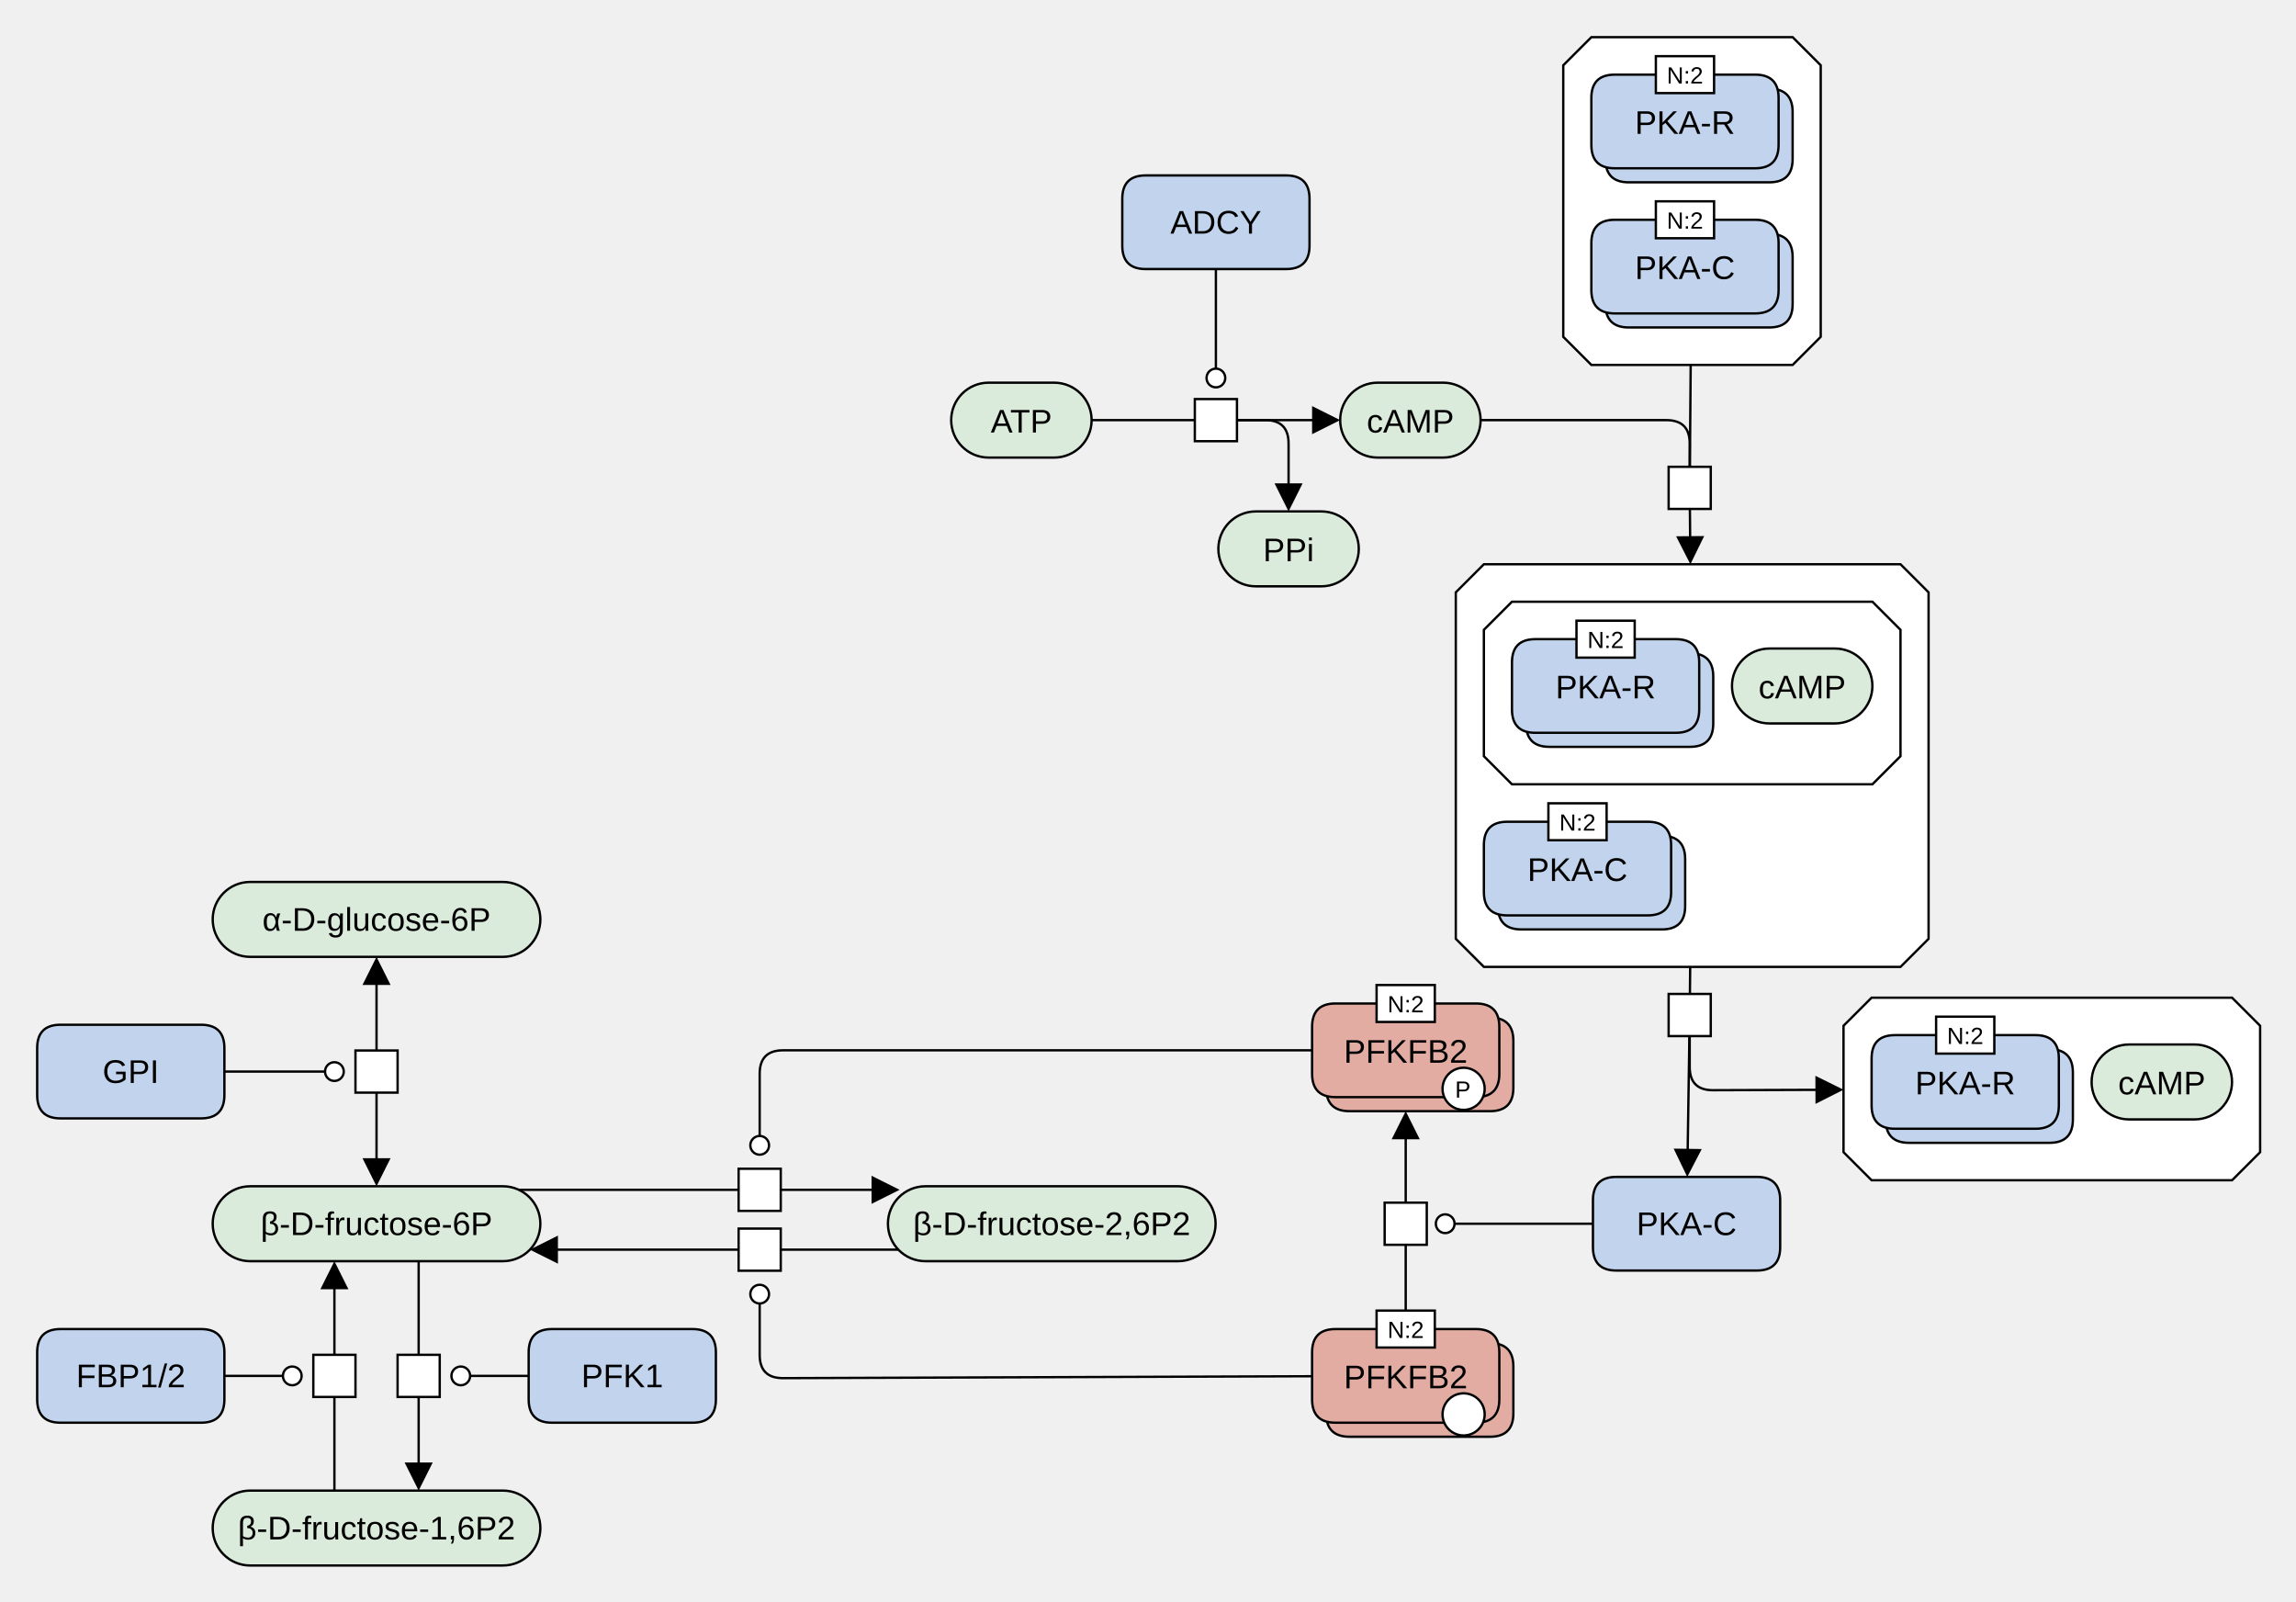
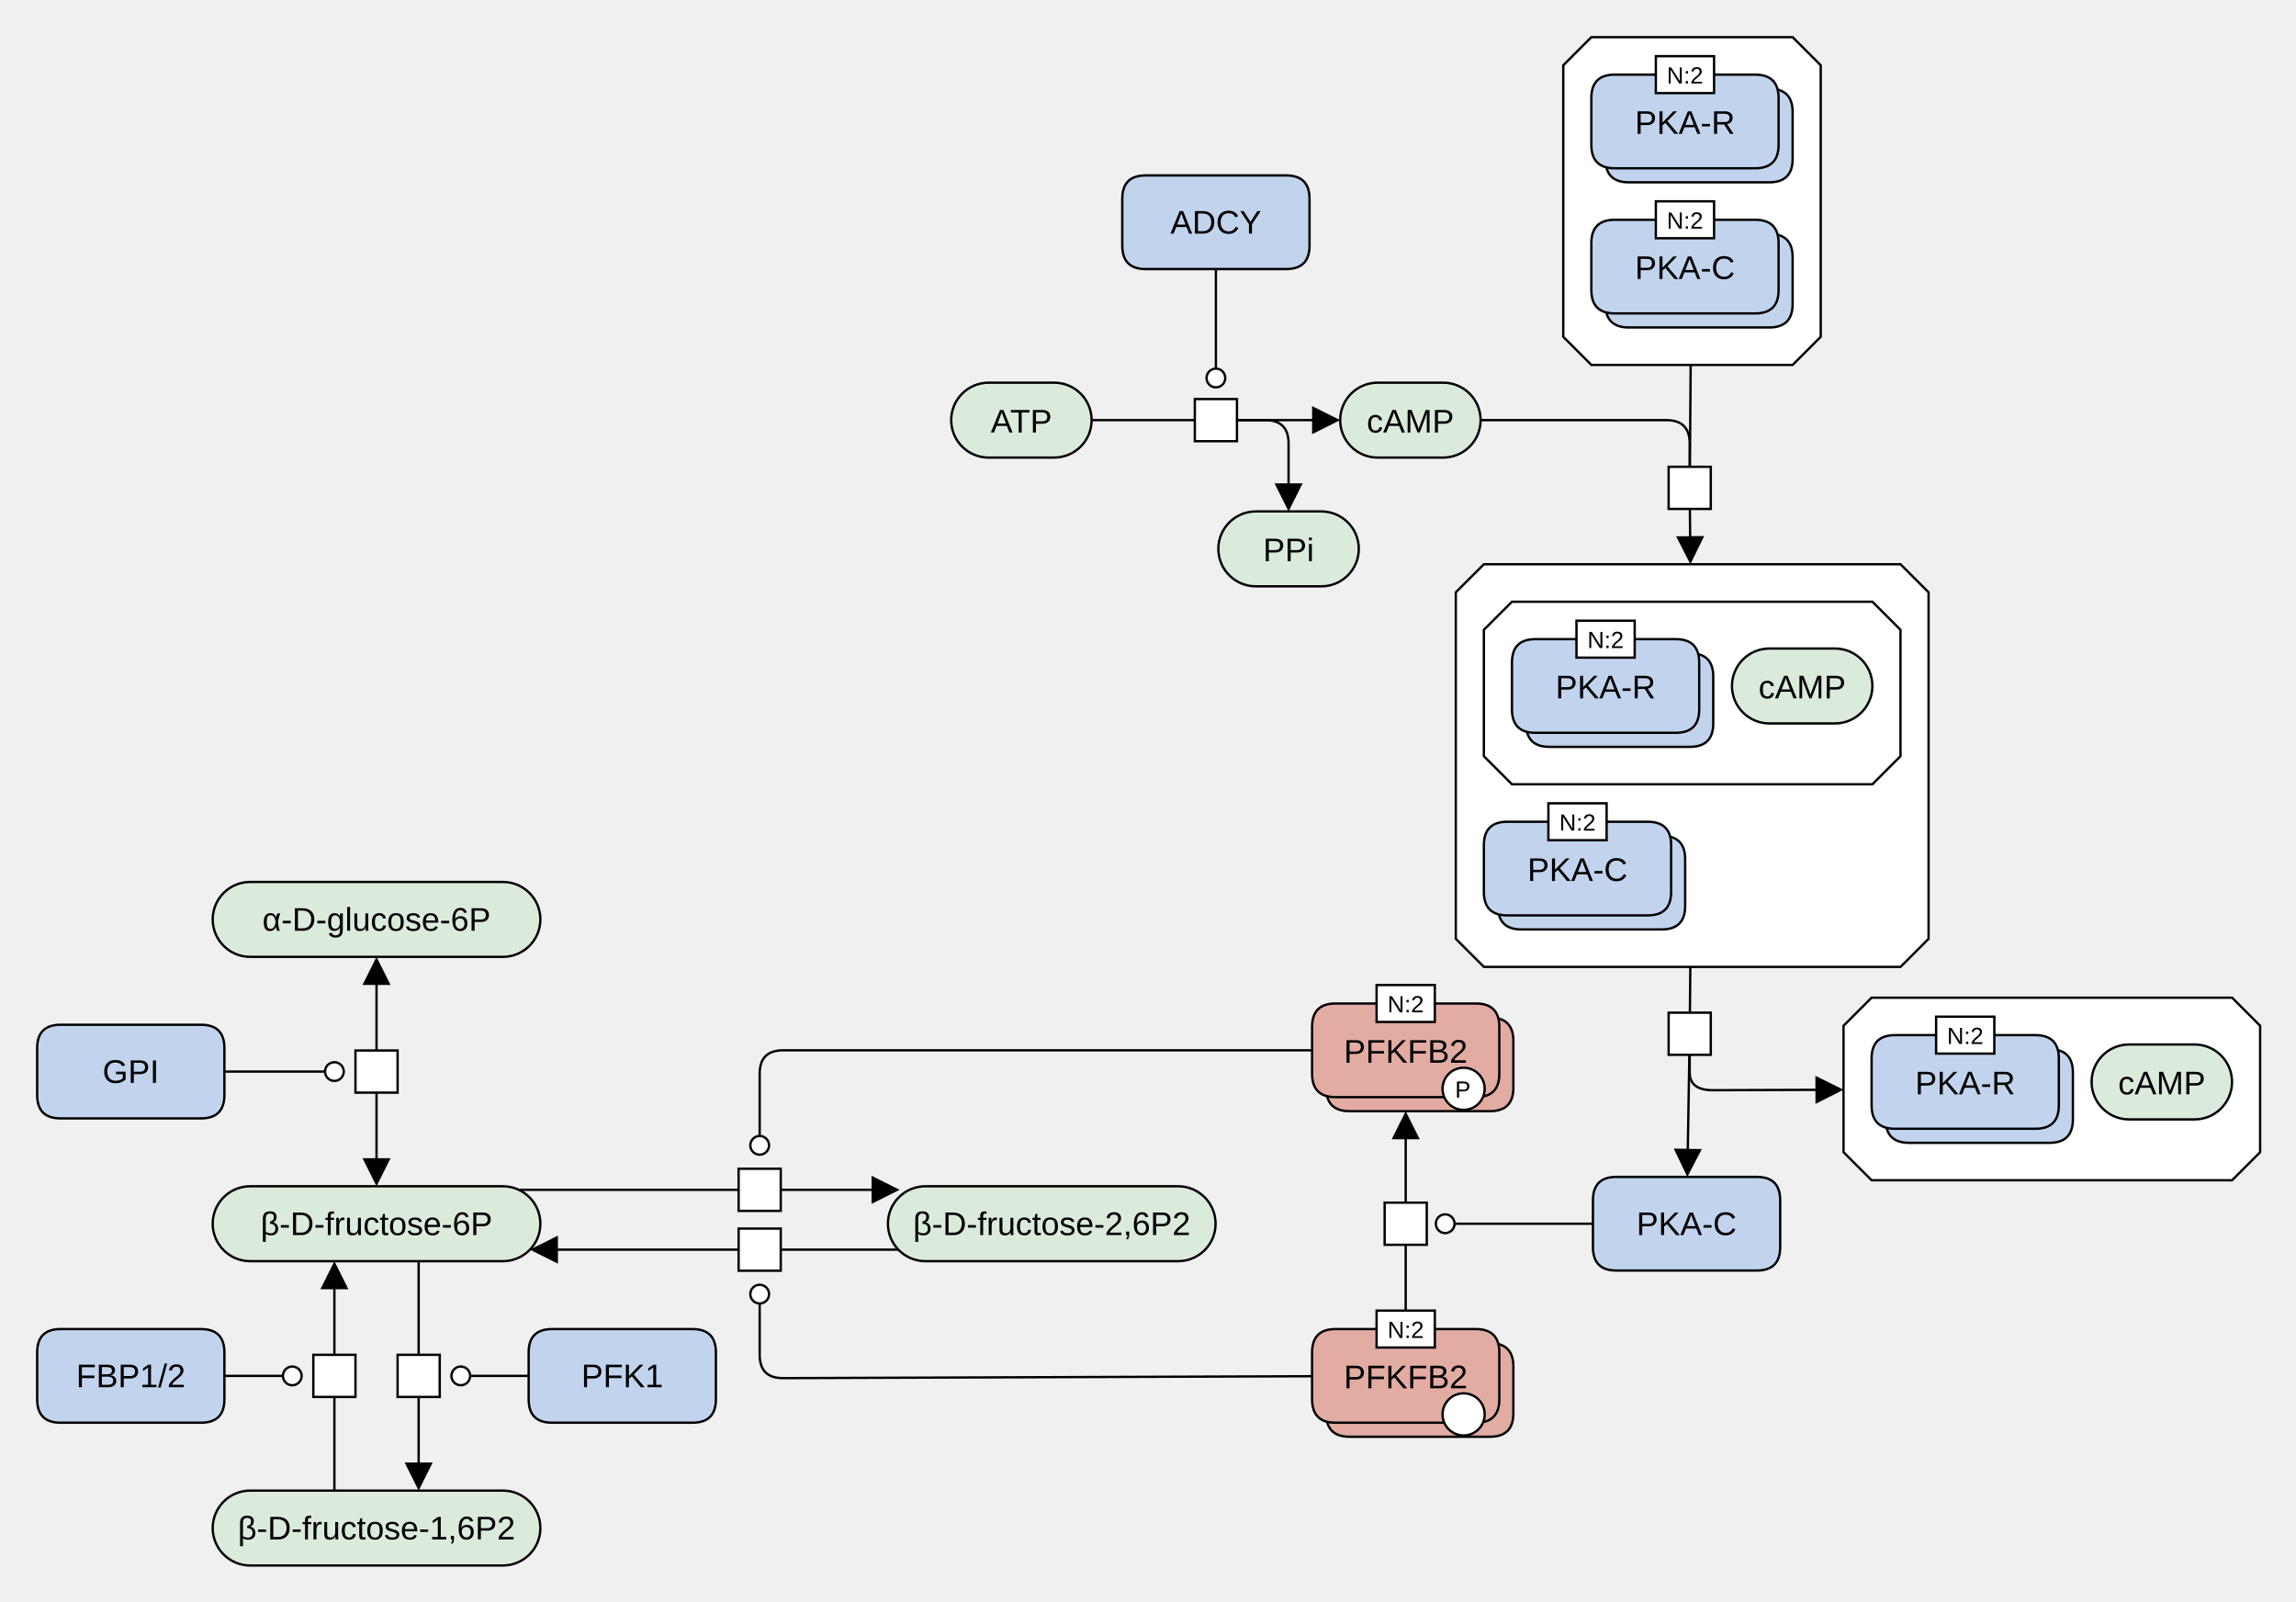
<svg xmlns="http://www.w3.org/2000/svg" width="981" height="684" viewBox="0 0 981 684" stroke-linecap="butt" stroke-miterlimit="10">
  <g transform="translate(804,1447)">
    <path d="M-231.39 -1267.529 C-231.39 -1276.366 -224.227 -1283.529 -215.39 -1283.529 L-187.39 -1283.529 C-178.553 -1283.529 -171.39 -1276.366 -171.39 -1267.529 L-171.39 -1267.529 C-171.39 -1258.692 -178.553 -1251.529 -187.39 -1251.529 L-215.39 -1251.529 C-224.227 -1251.529 -231.39 -1258.692 -231.39 -1267.529 Z" fill="#DBEBDB" stroke="none" />
    <path d="M-231.39 -1267.529 C-231.39 -1276.366 -224.227 -1283.529 -215.39 -1283.529 L-187.39 -1283.529 C-178.553 -1283.529 -171.39 -1276.366 -171.39 -1267.529 L-171.39 -1267.529 C-171.39 -1258.692 -178.553 -1251.529 -187.39 -1251.529 L-215.39 -1251.529 C-224.227 -1251.529 -231.39 -1258.692 -231.39 -1267.529 Z" fill="none" stroke="#000000" />
    <text x="-201.39" y="-1262.237" text-anchor="middle" font-family="'Dialog', Arial, Helvetica, sans-serif" font-size="14" fill="#000000" stroke="none" xml:space="preserve">cAMP</text>
    <path d="M-4.33 -1020.81 L149.67 -1020.81 L161.67 -1008.81 L161.67 -954.81 L149.67 -942.81 L-4.33 -942.81 L-16.33 -954.81 L-16.33 -1008.81 Z" fill="#FFFFFF" stroke="none" />
    <path d="M-4.33 -1020.81 L149.67 -1020.81 L161.67 -1008.81 L161.67 -954.81 L149.67 -942.81 L-4.33 -942.81 L-16.33 -954.81 L-16.33 -1008.81 Z" fill="none" stroke="#000000" />
    <path d="M1.67 -988.81 Q1.67 -998.81 11.67 -998.81 L71.67 -998.81 Q81.67 -998.81 81.67 -988.81 L81.67 -968.81 Q81.67 -958.81 71.67 -958.81 L11.67 -958.81 Q1.67 -958.81 1.67 -968.81 Z" fill="#C2D4ED" stroke="none" />
    <path d="M1.67 -988.81 Q1.67 -998.81 11.67 -998.81 L71.67 -998.81 Q81.67 -998.81 81.67 -988.81 L81.67 -968.81 Q81.67 -958.81 71.67 -958.81 L11.67 -958.81 Q1.67 -958.81 1.67 -968.81 Z" fill="none" stroke="#000000" />
    <path d="M-4.33 -994.81 Q-4.33 -1004.81 5.67 -1004.81 L65.67 -1004.81 Q75.67 -1004.81 75.67 -994.81 L75.67 -974.81 Q75.67 -964.81 65.67 -964.81 L5.67 -964.81 Q-4.33 -964.81 -4.33 -974.81 Z" fill="#C2D4ED" stroke="none" />
    <path d="M-4.33 -994.81 Q-4.33 -1004.81 5.67 -1004.81 L65.67 -1004.81 Q75.67 -1004.81 75.67 -994.81 L75.67 -974.81 Q75.67 -964.81 65.67 -964.81 L5.67 -964.81 Q-4.33 -964.81 -4.33 -974.81 Z" fill="none" stroke="#000000" />
    <text x="35.67" y="-979.519" text-anchor="middle" font-family="'Dialog', Arial, Helvetica, sans-serif" font-size="14" fill="#000000" stroke="none" xml:space="preserve">PKA-R</text>
    <path d="M23.232 -1012.698 L48.107 -1012.698 L48.107 -996.921 L23.232 -996.921 Z" fill="#FFFFFF" stroke="none" />
    <path d="M23.232 -1012.698 L48.107 -1012.698 L48.107 -996.921 L23.232 -996.921 Z" fill="none" stroke="#000000" />
    <text x="35.67" y="-1001.03" text-anchor="middle" font-family="'Dialog', Arial, Helvetica, sans-serif" font-size="10" fill="#000000" stroke="none" xml:space="preserve">N:2</text>
    <path d="M89.67 -984.81 C89.67 -993.647 96.833 -1000.81 105.67 -1000.81 L133.67 -1000.81 C142.506 -1000.81 149.67 -993.647 149.67 -984.81 L149.67 -984.81 C149.67 -975.973 142.506 -968.81 133.67 -968.81 L105.67 -968.81 C96.833 -968.81 89.67 -975.973 89.67 -984.81 Z" fill="#DBEBDB" stroke="none" />
    <path d="M89.67 -984.81 C89.67 -993.647 96.833 -1000.81 105.67 -1000.81 L133.67 -1000.81 C142.506 -1000.81 149.67 -993.647 149.67 -984.81 L149.67 -984.81 C149.67 -975.973 142.506 -968.81 133.67 -968.81 L105.67 -968.81 C96.833 -968.81 89.67 -975.973 89.67 -984.81 Z" fill="none" stroke="#000000" />
    <text x="119.67" y="-979.519" text-anchor="middle" font-family="'Dialog', Arial, Helvetica, sans-serif" font-size="14" fill="#000000" stroke="none" xml:space="preserve">cAMP</text>
    <path d="M-91.049 -1247.591 L-73.049 -1247.591 L-73.049 -1229.591 L-91.049 -1229.591 Z" fill="#FFFFFF" stroke="none" />
    <path d="M-91.049 -1247.591 L-73.049 -1247.591 L-73.049 -1229.591 L-91.049 -1229.591 Z" fill="none" stroke="#000000" />
    <path d="M-124.072 -1431.114 L-38.072 -1431.114 L-26.072 -1419.114 L-26.072 -1303.114 L-38.072 -1291.114 L-124.072 -1291.114 L-136.072 -1303.114 L-136.072 -1419.114 Z" fill="#FFFFFF" stroke="none" />
    <path d="M-124.072 -1431.114 L-38.072 -1431.114 L-26.072 -1419.114 L-26.072 -1303.114 L-38.072 -1291.114 L-124.072 -1291.114 L-136.072 -1303.114 L-136.072 -1419.114 Z" fill="none" stroke="#000000" />
    <path d="M-118.072 -1399.114 Q-118.072 -1409.114 -108.072 -1409.114 L-48.072 -1409.114 Q-38.072 -1409.114 -38.072 -1399.114 L-38.072 -1379.114 Q-38.072 -1369.114 -48.072 -1369.114 L-108.072 -1369.114 Q-118.072 -1369.114 -118.072 -1379.114 Z" fill="#C2D4ED" stroke="none" />
    <path d="M-118.072 -1399.114 Q-118.072 -1409.114 -108.072 -1409.114 L-48.072 -1409.114 Q-38.072 -1409.114 -38.072 -1399.114 L-38.072 -1379.114 Q-38.072 -1369.114 -48.072 -1369.114 L-108.072 -1369.114 Q-118.072 -1369.114 -118.072 -1379.114 Z" fill="none" stroke="#000000" />
    <path d="M-124.072 -1405.114 Q-124.072 -1415.114 -114.072 -1415.114 L-54.072 -1415.114 Q-44.072 -1415.114 -44.072 -1405.114 L-44.072 -1385.114 Q-44.072 -1375.114 -54.072 -1375.114 L-114.072 -1375.114 Q-124.072 -1375.114 -124.072 -1385.114 Z" fill="#C2D4ED" stroke="none" />
    <path d="M-124.072 -1405.114 Q-124.072 -1415.114 -114.072 -1415.114 L-54.072 -1415.114 Q-44.072 -1415.114 -44.072 -1405.114 L-44.072 -1385.114 Q-44.072 -1375.114 -54.072 -1375.114 L-114.072 -1375.114 Q-124.072 -1375.114 -124.072 -1385.114 Z" fill="none" stroke="#000000" />
    <text x="-84.072" y="-1389.823" text-anchor="middle" font-family="'Dialog', Arial, Helvetica, sans-serif" font-size="14" fill="#000000" stroke="none" xml:space="preserve">PKA-R</text>
    <path d="M-96.51 -1423.003 L-71.635 -1423.003 L-71.635 -1407.226 L-96.51 -1407.226 Z" fill="#FFFFFF" stroke="none" />
    <path d="M-96.51 -1423.003 L-71.635 -1423.003 L-71.635 -1407.226 L-96.51 -1407.226 Z" fill="none" stroke="#000000" />
    <text x="-84.072" y="-1411.335" text-anchor="middle" font-family="'Dialog', Arial, Helvetica, sans-serif" font-size="10" fill="#000000" stroke="none" xml:space="preserve">N:2</text>
    <path d="M-118.072 -1337.114 Q-118.072 -1347.114 -108.072 -1347.114 L-48.072 -1347.114 Q-38.072 -1347.114 -38.072 -1337.114 L-38.072 -1317.114 Q-38.072 -1307.114 -48.072 -1307.114 L-108.072 -1307.114 Q-118.072 -1307.114 -118.072 -1317.114 Z" fill="#C2D4ED" stroke="none" />
    <path d="M-118.072 -1337.114 Q-118.072 -1347.114 -108.072 -1347.114 L-48.072 -1347.114 Q-38.072 -1347.114 -38.072 -1337.114 L-38.072 -1317.114 Q-38.072 -1307.114 -48.072 -1307.114 L-108.072 -1307.114 Q-118.072 -1307.114 -118.072 -1317.114 Z" fill="none" stroke="#000000" />
    <path d="M-124.072 -1343.114 Q-124.072 -1353.114 -114.072 -1353.114 L-54.072 -1353.114 Q-44.072 -1353.114 -44.072 -1343.114 L-44.072 -1323.114 Q-44.072 -1313.114 -54.072 -1313.114 L-114.072 -1313.114 Q-124.072 -1313.114 -124.072 -1323.114 Z" fill="#C2D4ED" stroke="none" />
    <path d="M-124.072 -1343.114 Q-124.072 -1353.114 -114.072 -1353.114 L-54.072 -1353.114 Q-44.072 -1353.114 -44.072 -1343.114 L-44.072 -1323.114 Q-44.072 -1313.114 -54.072 -1313.114 L-114.072 -1313.114 Q-124.072 -1313.114 -124.072 -1323.114 Z" fill="none" stroke="#000000" />
    <text x="-84.072" y="-1327.823" text-anchor="middle" font-family="'Dialog', Arial, Helvetica, sans-serif" font-size="14" fill="#000000" stroke="none" xml:space="preserve">PKA-C</text>
    <path d="M-96.51 -1361.003 L-71.635 -1361.003 L-71.635 -1345.226 L-96.51 -1345.226 Z" fill="#FFFFFF" stroke="none" />
    <path d="M-96.51 -1361.003 L-71.635 -1361.003 L-71.635 -1345.226 L-96.51 -1345.226 Z" fill="none" stroke="#000000" />
    <text x="-84.072" y="-1349.335" text-anchor="middle" font-family="'Dialog', Arial, Helvetica, sans-serif" font-size="10" fill="#000000" stroke="none" xml:space="preserve">N:2</text>
-     <path d="M-91.049 -1022.404 L-73.049 -1022.404 L-73.049 -1004.404 L-91.049 -1004.404 Z" fill="#FFFFFF" stroke="none" />
-     <path d="M-91.049 -1022.404 L-73.049 -1022.404 L-73.049 -1004.404 L-91.049 -1004.404 Z" fill="none" stroke="#000000" />
+     <path d="M-91.049 -1014.404 L-73.049 -1014.404 L-73.049 -996.404 L-91.049 -996.404 Z" fill="#FFFFFF" stroke="none" />
+     <path d="M-91.049 -1014.404 L-73.049 -1014.404 L-73.049 -996.404 L-91.049 -996.404 Z" fill="none" stroke="#000000" />
    <path d="M-169.989 -1205.961 L8.011 -1205.961 L20.011 -1193.961 L20.011 -1045.961 L8.011 -1033.961 L-169.989 -1033.961 L-181.989 -1045.961 L-181.989 -1193.961 Z" fill="#FFFFFF" stroke="none" />
    <path d="M-169.989 -1205.961 L8.011 -1205.961 L20.011 -1193.961 L20.011 -1045.961 L8.011 -1033.961 L-169.989 -1033.961 L-181.989 -1045.961 L-181.989 -1193.961 Z" fill="none" stroke="#000000" />
    <path d="M-157.989 -1189.961 L-3.989 -1189.961 L8.011 -1177.961 L8.011 -1123.961 L-3.989 -1111.961 L-157.989 -1111.961 L-169.989 -1123.961 L-169.989 -1177.961 Z" fill="#FFFFFF" stroke="none" />
    <path d="M-157.989 -1189.961 L-3.989 -1189.961 L8.011 -1177.961 L8.011 -1123.961 L-3.989 -1111.961 L-157.989 -1111.961 L-169.989 -1123.961 L-169.989 -1177.961 Z" fill="none" stroke="#000000" />
    <path d="M-151.989 -1157.961 Q-151.989 -1167.961 -141.989 -1167.961 L-81.989 -1167.961 Q-71.989 -1167.961 -71.989 -1157.961 L-71.989 -1137.961 Q-71.989 -1127.961 -81.989 -1127.961 L-141.989 -1127.961 Q-151.989 -1127.961 -151.989 -1137.961 Z" fill="#C2D4ED" stroke="none" />
    <path d="M-151.989 -1157.961 Q-151.989 -1167.961 -141.989 -1167.961 L-81.989 -1167.961 Q-71.989 -1167.961 -71.989 -1157.961 L-71.989 -1137.961 Q-71.989 -1127.961 -81.989 -1127.961 L-141.989 -1127.961 Q-151.989 -1127.961 -151.989 -1137.961 Z" fill="none" stroke="#000000" />
    <path d="M-157.989 -1163.961 Q-157.989 -1173.961 -147.989 -1173.961 L-87.989 -1173.961 Q-77.989 -1173.961 -77.989 -1163.961 L-77.989 -1143.961 Q-77.989 -1133.961 -87.989 -1133.961 L-147.989 -1133.961 Q-157.989 -1133.961 -157.989 -1143.961 Z" fill="#C2D4ED" stroke="none" />
    <path d="M-157.989 -1163.961 Q-157.989 -1173.961 -147.989 -1173.961 L-87.989 -1173.961 Q-77.989 -1173.961 -77.989 -1163.961 L-77.989 -1143.961 Q-77.989 -1133.961 -87.989 -1133.961 L-147.989 -1133.961 Q-157.989 -1133.961 -157.989 -1143.961 Z" fill="none" stroke="#000000" />
    <text x="-117.989" y="-1148.67" text-anchor="middle" font-family="'Dialog', Arial, Helvetica, sans-serif" font-size="14" fill="#000000" stroke="none" xml:space="preserve">PKA-R</text>
    <path d="M-130.427 -1181.85 L-105.552 -1181.85 L-105.552 -1166.073 L-130.427 -1166.073 Z" fill="#FFFFFF" stroke="none" />
    <path d="M-130.427 -1181.85 L-105.552 -1181.85 L-105.552 -1166.073 L-130.427 -1166.073 Z" fill="none" stroke="#000000" />
    <text x="-117.989" y="-1170.182" text-anchor="middle" font-family="'Dialog', Arial, Helvetica, sans-serif" font-size="10" fill="#000000" stroke="none" xml:space="preserve">N:2</text>
    <path d="M-63.989 -1153.961 C-63.989 -1162.798 -56.826 -1169.961 -47.989 -1169.961 L-19.989 -1169.961 C-11.152 -1169.961 -3.989 -1162.798 -3.989 -1153.961 L-3.989 -1153.961 C-3.989 -1145.125 -11.152 -1137.961 -19.989 -1137.961 L-47.989 -1137.961 C-56.826 -1137.961 -63.989 -1145.125 -63.989 -1153.961 Z" fill="#DBEBDB" stroke="none" />
    <path d="M-63.989 -1153.961 C-63.989 -1162.798 -56.826 -1169.961 -47.989 -1169.961 L-19.989 -1169.961 C-11.152 -1169.961 -3.989 -1162.798 -3.989 -1153.961 L-3.989 -1153.961 C-3.989 -1145.125 -11.152 -1137.961 -19.989 -1137.961 L-47.989 -1137.961 C-56.826 -1137.961 -63.989 -1145.125 -63.989 -1153.961 Z" fill="none" stroke="#000000" />
    <text x="-33.989" y="-1148.67" text-anchor="middle" font-family="'Dialog', Arial, Helvetica, sans-serif" font-size="14" fill="#000000" stroke="none" xml:space="preserve">cAMP</text>
    <path d="M-163.989 -1079.961 Q-163.989 -1089.961 -153.989 -1089.961 L-93.989 -1089.961 Q-83.989 -1089.961 -83.989 -1079.961 L-83.989 -1059.961 Q-83.989 -1049.961 -93.989 -1049.961 L-153.989 -1049.961 Q-163.989 -1049.961 -163.989 -1059.961 Z" fill="#C2D4ED" stroke="none" />
    <path d="M-163.989 -1079.961 Q-163.989 -1089.961 -153.989 -1089.961 L-93.989 -1089.961 Q-83.989 -1089.961 -83.989 -1079.961 L-83.989 -1059.961 Q-83.989 -1049.961 -93.989 -1049.961 L-153.989 -1049.961 Q-163.989 -1049.961 -163.989 -1059.961 Z" fill="none" stroke="#000000" />
    <path d="M-169.989 -1085.961 Q-169.989 -1095.961 -159.989 -1095.961 L-99.989 -1095.961 Q-89.989 -1095.961 -89.989 -1085.961 L-89.989 -1065.961 Q-89.989 -1055.961 -99.989 -1055.961 L-159.989 -1055.961 Q-169.989 -1055.961 -169.989 -1065.961 Z" fill="#C2D4ED" stroke="none" />
    <path d="M-169.989 -1085.961 Q-169.989 -1095.961 -159.989 -1095.961 L-99.989 -1095.961 Q-89.989 -1095.961 -89.989 -1085.961 L-89.989 -1065.961 Q-89.989 -1055.961 -99.989 -1055.961 L-159.989 -1055.961 Q-169.989 -1055.961 -169.989 -1065.961 Z" fill="none" stroke="#000000" />
    <text x="-129.989" y="-1070.67" text-anchor="middle" font-family="'Dialog', Arial, Helvetica, sans-serif" font-size="14" fill="#000000" stroke="none" xml:space="preserve">PKA-C</text>
    <path d="M-142.427 -1103.85 L-117.552 -1103.85 L-117.552 -1088.073 L-142.427 -1088.073 Z" fill="#FFFFFF" stroke="none" />
    <path d="M-142.427 -1103.85 L-117.552 -1103.85 L-117.552 -1088.073 L-142.427 -1088.073 Z" fill="none" stroke="#000000" />
    <text x="-129.989" y="-1092.182" text-anchor="middle" font-family="'Dialog', Arial, Helvetica, sans-serif" font-size="10" fill="#000000" stroke="none" xml:space="preserve">N:2</text>
    <path d="M-123.39 -934.246 Q-123.39 -944.246 -113.39 -944.246 L-53.39 -944.246 Q-43.39 -944.246 -43.39 -934.246 L-43.39 -914.246 Q-43.39 -904.246 -53.39 -904.246 L-113.39 -904.246 Q-123.39 -904.246 -123.39 -914.246 Z" fill="#C2D4ED" stroke="none" />
    <path d="M-123.39 -934.246 Q-123.39 -944.246 -113.39 -944.246 L-53.39 -944.246 Q-43.39 -944.246 -43.39 -934.246 L-43.39 -914.246 Q-43.39 -904.246 -53.39 -904.246 L-113.39 -904.246 Q-123.39 -904.246 -123.39 -914.246 Z" fill="none" stroke="#000000" />
    <text x="-83.39" y="-919.397" text-anchor="middle" font-family="Arial, Helvetica, sans-serif" font-size="14" fill="#000000" stroke="none" xml:space="preserve">PKA-C</text>
    <path d="M-713.122 -1054.246 C-713.122 -1063.083 -705.959 -1070.246 -697.122 -1070.246 L-589.122 -1070.246 C-580.285 -1070.246 -573.122 -1063.083 -573.122 -1054.246 L-573.122 -1054.246 C-573.122 -1045.41 -580.285 -1038.246 -589.122 -1038.246 L-697.122 -1038.246 C-705.959 -1038.246 -713.122 -1045.41 -713.122 -1054.246 Z" fill="#DBEBDB" stroke="none" />
    <path d="M-713.122 -1054.246 C-713.122 -1063.083 -705.959 -1070.246 -697.122 -1070.246 L-589.122 -1070.246 C-580.285 -1070.246 -573.122 -1063.083 -573.122 -1054.246 L-573.122 -1054.246 C-573.122 -1045.41 -580.285 -1038.246 -589.122 -1038.246 L-697.122 -1038.246 C-705.959 -1038.246 -713.122 -1045.41 -713.122 -1054.246 Z" fill="none" stroke="#000000" />
    <text x="-643.122" y="-1049.397" text-anchor="middle" font-family="Arial, Helvetica, sans-serif" font-size="14" fill="#000000" stroke="none" xml:space="preserve">α-D-glucose-6P</text>
    <path d="M-713.122 -924.246 C-713.122 -933.083 -705.959 -940.246 -697.122 -940.246 L-589.122 -940.246 C-580.285 -940.246 -573.122 -933.083 -573.122 -924.246 L-573.122 -924.246 C-573.122 -915.41 -580.285 -908.246 -589.122 -908.246 L-697.122 -908.246 C-705.959 -908.246 -713.122 -915.41 -713.122 -924.246 Z" fill="#DBEBDB" stroke="none" />
    <path d="M-713.122 -924.246 C-713.122 -933.083 -705.959 -940.246 -697.122 -940.246 L-589.122 -940.246 C-580.285 -940.246 -573.122 -933.083 -573.122 -924.246 L-573.122 -924.246 C-573.122 -915.41 -580.285 -908.246 -589.122 -908.246 L-697.122 -908.246 C-705.959 -908.246 -713.122 -915.41 -713.122 -924.246 Z" fill="none" stroke="#000000" />
    <text x="-643.122" y="-919.397" text-anchor="middle" font-family="Arial, Helvetica, sans-serif" font-size="14" fill="#000000" stroke="none" xml:space="preserve">β-D-fructose-6P</text>
    <path d="M-788.122 -999.246 Q-788.122 -1009.246 -778.122 -1009.246 L-718.122 -1009.246 Q-708.122 -1009.246 -708.122 -999.246 L-708.122 -979.246 Q-708.122 -969.246 -718.122 -969.246 L-778.122 -969.246 Q-788.122 -969.246 -788.122 -979.246 Z" fill="#C2D4ED" stroke="none" />
    <path d="M-788.122 -999.246 Q-788.122 -1009.246 -778.122 -1009.246 L-718.122 -1009.246 Q-708.122 -1009.246 -708.122 -999.246 L-708.122 -979.246 Q-708.122 -969.246 -718.122 -969.246 L-778.122 -969.246 Q-788.122 -969.246 -788.122 -979.246 Z" fill="none" stroke="#000000" />
    <text x="-748.122" y="-984.397" text-anchor="middle" font-family="Arial, Helvetica, sans-serif" font-size="14" fill="#000000" stroke="none" xml:space="preserve">GPI</text>
    <path d="M-652.122 -998.246 L-634.122 -998.246 L-634.122 -980.246 L-652.122 -980.246 Z" fill="#FFFFFF" stroke="none" />
    <path d="M-652.122 -998.246 L-634.122 -998.246 L-634.122 -980.246 L-652.122 -980.246 Z" fill="none" stroke="#000000" />
    <path d="M-634.122 -868.246 L-616.122 -868.246 L-616.122 -850.246 L-634.122 -850.246 Z" fill="#FFFFFF" stroke="none" />
    <path d="M-634.122 -868.246 L-616.122 -868.246 L-616.122 -850.246 L-634.122 -850.246 Z" fill="none" stroke="#000000" />
    <path d="M-670.122 -868.246 L-652.122 -868.246 L-652.122 -850.246 L-670.122 -850.246 Z" fill="#FFFFFF" stroke="none" />
    <path d="M-670.122 -868.246 L-652.122 -868.246 L-652.122 -850.246 L-670.122 -850.246 Z" fill="none" stroke="#000000" />
    <path d="M-713.122 -794.246 C-713.122 -803.083 -705.959 -810.246 -697.122 -810.246 L-589.122 -810.246 C-580.285 -810.246 -573.122 -803.083 -573.122 -794.246 L-573.122 -794.246 C-573.122 -785.41 -580.285 -778.246 -589.122 -778.246 L-697.122 -778.246 C-705.959 -778.246 -713.122 -785.41 -713.122 -794.246 Z" fill="#DBEBDB" stroke="none" />
    <path d="M-713.122 -794.246 C-713.122 -803.083 -705.959 -810.246 -697.122 -810.246 L-589.122 -810.246 C-580.285 -810.246 -573.122 -803.083 -573.122 -794.246 L-573.122 -794.246 C-573.122 -785.41 -580.285 -778.246 -589.122 -778.246 L-697.122 -778.246 C-705.959 -778.246 -713.122 -785.41 -713.122 -794.246 Z" fill="none" stroke="#000000" />
    <text x="-643.122" y="-789.397" text-anchor="middle" font-family="Arial, Helvetica, sans-serif" font-size="14" fill="#000000" stroke="none" xml:space="preserve">β-D-fructose-1,6P2</text>
    <path d="M-788.122 -869.246 Q-788.122 -879.246 -778.122 -879.246 L-718.122 -879.246 Q-708.122 -879.246 -708.122 -869.246 L-708.122 -849.246 Q-708.122 -839.246 -718.122 -839.246 L-778.122 -839.246 Q-788.122 -839.246 -788.122 -849.246 Z" fill="#C2D4ED" stroke="none" />
    <path d="M-788.122 -869.246 Q-788.122 -879.246 -778.122 -879.246 L-718.122 -879.246 Q-708.122 -879.246 -708.122 -869.246 L-708.122 -849.246 Q-708.122 -839.246 -718.122 -839.246 L-778.122 -839.246 Q-788.122 -839.246 -788.122 -849.246 Z" fill="none" stroke="#000000" />
    <text x="-748.122" y="-854.397" text-anchor="middle" font-family="Arial, Helvetica, sans-serif" font-size="14" fill="#000000" stroke="none" xml:space="preserve">FBP1/2</text>
    <path d="M-578.122 -869.246 Q-578.122 -879.246 -568.122 -879.246 L-508.122 -879.246 Q-498.122 -879.246 -498.122 -869.246 L-498.122 -849.246 Q-498.122 -839.246 -508.122 -839.246 L-568.122 -839.246 Q-578.122 -839.246 -578.122 -849.246 Z" fill="#C2D4ED" stroke="none" />
    <path d="M-578.122 -869.246 Q-578.122 -879.246 -568.122 -879.246 L-508.122 -879.246 Q-498.122 -879.246 -498.122 -869.246 L-498.122 -849.246 Q-498.122 -839.246 -508.122 -839.246 L-568.122 -839.246 Q-578.122 -839.246 -578.122 -849.246 Z" fill="none" stroke="#000000" />
    <text x="-538.122" y="-854.397" text-anchor="middle" font-family="Arial, Helvetica, sans-serif" font-size="14" fill="#000000" stroke="none" xml:space="preserve">PFK1</text>
    <path d="M-424.622 -924.246 C-424.622 -933.083 -417.459 -940.246 -408.622 -940.246 L-300.622 -940.246 C-291.785 -940.246 -284.622 -933.083 -284.622 -924.246 L-284.622 -924.246 C-284.622 -915.41 -291.785 -908.246 -300.622 -908.246 L-408.622 -908.246 C-417.459 -908.246 -424.622 -915.41 -424.622 -924.246 Z" fill="#DBEBDB" stroke="none" />
    <path d="M-424.622 -924.246 C-424.622 -933.083 -417.459 -940.246 -408.622 -940.246 L-300.622 -940.246 C-291.785 -940.246 -284.622 -933.083 -284.622 -924.246 L-284.622 -924.246 C-284.622 -915.41 -291.785 -908.246 -300.622 -908.246 L-408.622 -908.246 C-417.459 -908.246 -424.622 -915.41 -424.622 -924.246 Z" fill="none" stroke="#000000" />
    <text x="-354.622" y="-919.397" text-anchor="middle" font-family="Arial, Helvetica, sans-serif" font-size="14" fill="#000000" stroke="none" xml:space="preserve">β-D-fructose-2,6P2</text>
    <path d="M-488.415 -947.736 L-470.415 -947.736 L-470.415 -929.736 L-488.415 -929.736 Z" fill="#FFFFFF" stroke="none" />
    <path d="M-488.415 -947.736 L-470.415 -947.736 L-470.415 -929.736 L-488.415 -929.736 Z" fill="none" stroke="#000000" />
    <path d="M-488.415 -922.171 L-470.415 -922.171 L-470.415 -904.171 L-488.415 -904.171 Z" fill="#FFFFFF" stroke="none" />
    <path d="M-488.415 -922.171 L-470.415 -922.171 L-470.415 -904.171 L-488.415 -904.171 Z" fill="none" stroke="#000000" />
    <path d="M-212.39 -933.246 L-194.39 -933.246 L-194.39 -915.246 L-212.39 -915.246 Z" fill="#FFFFFF" stroke="none" />
    <path d="M-212.39 -933.246 L-194.39 -933.246 L-194.39 -915.246 L-212.39 -915.246 Z" fill="none" stroke="#000000" />
    <path d="M-397.591 -1267.529 C-397.591 -1276.366 -390.428 -1283.529 -381.591 -1283.529 L-353.591 -1283.529 C-344.754 -1283.529 -337.591 -1276.366 -337.591 -1267.529 L-337.591 -1267.529 C-337.591 -1258.692 -344.754 -1251.529 -353.591 -1251.529 L-381.591 -1251.529 C-390.428 -1251.529 -397.591 -1258.692 -397.591 -1267.529 Z" fill="#DBEBDB" stroke="none" />
    <path d="M-397.591 -1267.529 C-397.591 -1276.366 -390.428 -1283.529 -381.591 -1283.529 L-353.591 -1283.529 C-344.754 -1283.529 -337.591 -1276.366 -337.591 -1267.529 L-337.591 -1267.529 C-337.591 -1258.692 -344.754 -1251.529 -353.591 -1251.529 L-381.591 -1251.529 C-390.428 -1251.529 -397.591 -1258.692 -397.591 -1267.529 Z" fill="none" stroke="#000000" />
    <text x="-367.591" y="-1262.237" text-anchor="middle" font-family="'Dialog', Arial, Helvetica, sans-serif" font-size="14" fill="#000000" stroke="none" xml:space="preserve">ATP</text>
    <path d="M-293.49 -1276.529 L-275.49 -1276.529 L-275.49 -1258.529 L-293.49 -1258.529 Z" fill="#FFFFFF" stroke="none" />
    <path d="M-293.49 -1276.529 L-275.49 -1276.529 L-275.49 -1258.529 L-293.49 -1258.529 Z" fill="none" stroke="#000000" />
    <path d="M-324.49 -1362.064 Q-324.49 -1372.064 -314.49 -1372.064 L-254.49 -1372.064 Q-244.49 -1372.064 -244.49 -1362.064 L-244.49 -1342.064 Q-244.49 -1332.064 -254.49 -1332.064 L-314.49 -1332.064 Q-324.49 -1332.064 -324.49 -1342.064 Z" fill="#C2D4ED" stroke="none" />
    <path d="M-324.49 -1362.064 Q-324.49 -1372.064 -314.49 -1372.064 L-254.49 -1372.064 Q-244.49 -1372.064 -244.49 -1362.064 L-244.49 -1342.064 Q-244.49 -1332.064 -254.49 -1332.064 L-314.49 -1332.064 Q-324.49 -1332.064 -324.49 -1342.064 Z" fill="none" stroke="#000000" />
    <text x="-284.49" y="-1347.214" text-anchor="middle" font-family="Arial, Helvetica, sans-serif" font-size="14" fill="#000000" stroke="none" xml:space="preserve">ADCY</text>
    <path d="M-237.39 -1002.325 Q-237.39 -1012.325 -227.39 -1012.325 L-167.39 -1012.325 Q-157.39 -1012.325 -157.39 -1002.325 L-157.39 -982.325 Q-157.39 -972.325 -167.39 -972.325 L-227.39 -972.325 Q-237.39 -972.325 -237.39 -982.325 Z" fill="#E2ACA3" stroke="none" />
    <path d="M-237.39 -1002.325 Q-237.39 -1012.325 -227.39 -1012.325 L-167.39 -1012.325 Q-157.39 -1012.325 -157.39 -1002.325 L-157.39 -982.325 Q-157.39 -972.325 -167.39 -972.325 L-227.39 -972.325 Q-237.39 -972.325 -237.39 -982.325 Z" fill="none" stroke="#000000" />
    <path d="M-243.39 -1008.325 Q-243.39 -1018.325 -233.39 -1018.325 L-173.39 -1018.325 Q-163.39 -1018.325 -163.39 -1008.325 L-163.39 -988.325 Q-163.39 -978.325 -173.39 -978.325 L-233.39 -978.325 Q-243.39 -978.325 -243.39 -988.325 Z" fill="#E2ACA3" stroke="none" />
    <path d="M-243.39 -1008.325 Q-243.39 -1018.325 -233.39 -1018.325 L-173.39 -1018.325 Q-163.39 -1018.325 -163.39 -1008.325 L-163.39 -988.325 Q-163.39 -978.325 -173.39 -978.325 L-233.39 -978.325 Q-243.39 -978.325 -243.39 -988.325 Z" fill="none" stroke="#000000" />
    <text x="-203.39" y="-993.034" text-anchor="middle" font-family="'Dialog', Arial, Helvetica, sans-serif" font-size="14" fill="#000000" stroke="none" xml:space="preserve">PFKFB2</text>
    <rect x="-215.827" y="-1026.214" width="24.875" height="15.777" fill="#FFFFFF" stroke="none" />
    <rect x="-215.827" y="-1026.214" width="24.875" height="15.777" fill="none" stroke="#000000" />
    <text x="-203.39" y="-1014.546" text-anchor="middle" font-family="'Dialog', Arial, Helvetica, sans-serif" font-size="10" fill="#000000" stroke="none" xml:space="preserve">N:2</text>
    <path d="M-187.651 -981.879 C-187.651 -986.85 -183.621 -990.879 -178.651 -990.879 L-178.651 -990.879 C-173.68 -990.879 -169.651 -986.85 -169.651 -981.879 L-169.651 -981.879 C-169.651 -976.908 -173.68 -972.879 -178.651 -972.879 L-178.651 -972.879 C-183.621 -972.879 -187.651 -976.908 -187.651 -981.879 Z" fill="#FFFFFF" stroke="none" />
    <path d="M-187.651 -981.879 C-187.651 -986.85 -183.621 -990.879 -178.651 -990.879 L-178.651 -990.879 C-173.68 -990.879 -169.651 -986.85 -169.651 -981.879 L-169.651 -981.879 C-169.651 -976.908 -173.68 -972.879 -178.651 -972.879 L-178.651 -972.879 C-183.621 -972.879 -187.651 -976.908 -187.651 -981.879 Z" fill="none" stroke="#000000" />
    <text x="-175.651" y="-978.099" text-anchor="end" font-family="'Dialog', Arial, Helvetica, sans-serif" font-size="10" fill="#000000" stroke="none" xml:space="preserve">P</text>
    <path d="M-237.39 -863.246 Q-237.39 -873.246 -227.39 -873.246 L-167.39 -873.246 Q-157.39 -873.246 -157.39 -863.246 L-157.39 -843.246 Q-157.39 -833.246 -167.39 -833.246 L-227.39 -833.246 Q-237.39 -833.246 -237.39 -843.246 Z" fill="#E2ACA3" stroke="none" />
    <path d="M-237.39 -863.246 Q-237.39 -873.246 -227.39 -873.246 L-167.39 -873.246 Q-157.39 -873.246 -157.39 -863.246 L-157.39 -843.246 Q-157.39 -833.246 -167.39 -833.246 L-227.39 -833.246 Q-237.39 -833.246 -237.39 -843.246 Z" fill="none" stroke="#000000" />
    <path d="M-243.39 -869.246 Q-243.39 -879.246 -233.39 -879.246 L-173.39 -879.246 Q-163.39 -879.246 -163.39 -869.246 L-163.39 -849.246 Q-163.39 -839.246 -173.39 -839.246 L-233.39 -839.246 Q-243.39 -839.246 -243.39 -849.246 Z" fill="#E2ACA3" stroke="none" />
    <path d="M-243.39 -869.246 Q-243.39 -879.246 -233.39 -879.246 L-173.39 -879.246 Q-163.39 -879.246 -163.39 -869.246 L-163.39 -849.246 Q-163.39 -839.246 -173.39 -839.246 L-233.39 -839.246 Q-243.39 -839.246 -243.39 -849.246 Z" fill="none" stroke="#000000" />
    <text x="-203.39" y="-853.955" text-anchor="middle" font-family="'Dialog', Arial, Helvetica, sans-serif" font-size="14" fill="#000000" stroke="none" xml:space="preserve">PFKFB2</text>
    <rect x="-215.827" y="-887.135" width="24.875" height="15.777" fill="#FFFFFF" stroke="none" />
    <rect x="-215.827" y="-887.135" width="24.875" height="15.777" fill="none" stroke="#000000" />
    <text x="-203.39" y="-875.467" text-anchor="middle" font-family="'Dialog', Arial, Helvetica, sans-serif" font-size="10" fill="#000000" stroke="none" xml:space="preserve">N:2</text>
    <path d="M-187.651 -842.8 C-187.651 -847.77 -183.621 -851.8 -178.651 -851.8 L-178.651 -851.8 C-173.68 -851.8 -169.651 -847.77 -169.651 -842.8 L-169.651 -842.8 C-169.651 -837.829 -173.68 -833.8 -178.651 -833.8 L-178.651 -833.8 C-183.621 -833.8 -187.651 -837.829 -187.651 -842.8 Z" fill="#FFFFFF" stroke="none" />
    <path d="M-187.651 -842.8 C-187.651 -847.77 -183.621 -851.8 -178.651 -851.8 L-178.651 -851.8 C-173.68 -851.8 -169.651 -847.77 -169.651 -842.8 L-169.651 -842.8 C-169.651 -837.829 -173.68 -833.8 -178.651 -833.8 L-178.651 -833.8 C-183.621 -833.8 -187.651 -837.829 -187.651 -842.8 Z" fill="none" stroke="#000000" />
    <path d="M-283.44 -1212.529 C-283.44 -1221.366 -276.277 -1228.529 -267.44 -1228.529 L-239.44 -1228.529 C-230.603 -1228.529 -223.44 -1221.366 -223.44 -1212.529 L-223.44 -1212.529 C-223.44 -1203.692 -230.603 -1196.529 -239.44 -1196.529 L-267.44 -1196.529 C-276.277 -1196.529 -283.44 -1203.692 -283.44 -1212.529 Z" fill="#DBEBDB" stroke="none" />
    <path d="M-283.44 -1212.529 C-283.44 -1221.366 -276.277 -1228.529 -267.44 -1228.529 L-239.44 -1228.529 C-230.603 -1228.529 -223.44 -1221.366 -223.44 -1212.529 L-223.44 -1212.529 C-223.44 -1203.692 -230.603 -1196.529 -239.44 -1196.529 L-267.44 -1196.529 C-276.277 -1196.529 -283.44 -1203.692 -283.44 -1212.529 Z" fill="none" stroke="#000000" />
    <text x="-253.44" y="-1207.237" text-anchor="middle" font-family="'Dialog', Arial, Helvetica, sans-serif" font-size="14" fill="#000000" stroke="none" xml:space="preserve">PPi</text>
-     <path d="M-82.184 -1004.404 L-82.924 -955.245" fill="none" stroke="#000000" />
-     <path d="M-83.089 -944.246 L-88.908 -956.335 L-76.909 -956.155 Z" fill="#000000" stroke="none" />
-     <path d="M-81.844 -1033.961 L-81.959 -1022.404" fill="none" stroke="#000000" />
+     <path d="M-82.197 -996.404 L-82.878 -955.245" fill="none" stroke="#000000" />
+     <path d="M-83.059 -944.246 L-88.86 -956.344 L-76.862 -956.146 Z" fill="#000000" stroke="none" />
+     <path d="M-81.784 -1033.961 L-81.966 -1014.404" fill="none" stroke="#000000" />
    <path d="M-81.968 -1229.591 L-81.856 -1216.961" fill="none" stroke="#000000" />
    <path d="M-81.757 -1205.961 L-87.864 -1217.908 L-75.865 -1218.015 Z" fill="#000000" stroke="none" />
    <path d="M-81.63 -1291.114 L-81.977 -1247.591" fill="none" stroke="#000000" />
-     <path d="M-82.049 -1004.404 L-82.049 -991.246 Q-82.049 -981.246 -72.049 -981.283 L-27.33 -981.446" fill="none" stroke="#000000" />
+     <path d="M-82.049 -996.404 L-82.049 -988.825 Q-82.049 -981.246 -72.049 -981.283 L-27.33 -981.446" fill="none" stroke="#000000" />
    <path d="M-16.33 -981.486 L-28.308 -975.442 L-28.352 -987.442 Z" fill="#000000" stroke="none" />
    <path d="M-171.39 -1267.529 L-92.049 -1267.529 Q-82.049 -1267.529 -82.049 -1257.56 L-82.049 -1247.591" fill="none" stroke="#000000" />
    <path d="M-643.122 -980.246 L-643.122 -951.246" fill="none" stroke="#000000" />
    <path d="M-643.122 -940.246 L-649.122 -952.246 L-637.122 -952.246 Z" fill="#000000" stroke="none" />
    <path d="M-643.122 -998.246 L-643.122 -1027.246" fill="none" stroke="#000000" />
    <path d="M-643.122 -1038.246 L-637.122 -1026.246 L-649.122 -1026.246 Z" fill="#000000" stroke="none" />
    <path d="M-708.122 -989.246 L-665.122 -989.246" fill="none" stroke="#000000" />
    <circle cx="-661.122" cy="-989.246" r="4" fill="white" stroke="#000000" />
    <path d="M-708.122 -859.246 L-683.122 -859.246" fill="none" stroke="#000000" />
    <circle cx="-679.122" cy="-859.246" r="4" fill="white" stroke="#000000" />
    <path d="M-661.122 -810.246 L-661.122 -850.246" fill="none" stroke="#000000" />
    <path d="M-661.122 -868.246 L-661.122 -897.246" fill="none" stroke="#000000" />
    <path d="M-661.122 -908.246 L-655.122 -896.246 L-667.122 -896.246 Z" fill="#000000" stroke="none" />
    <path d="M-625.122 -850.246 L-625.122 -821.246" fill="none" stroke="#000000" />
    <path d="M-625.122 -810.246 L-631.122 -822.246 L-619.122 -822.246 Z" fill="#000000" stroke="none" />
    <path d="M-625.122 -908.246 L-625.122 -868.246" fill="none" stroke="#000000" />
    <path d="M-578.122 -859.246 L-603.122 -859.246" fill="none" stroke="#000000" />
    <circle cx="-607.122" cy="-859.246" r="4" fill="white" stroke="#000000" />
    <path d="M-470.415 -938.736 L-430.622 -938.736" fill="none" stroke="#000000" />
    <path d="M-419.622 -938.736 L-431.622 -932.736 L-431.622 -944.736 Z" fill="#000000" stroke="none" />
    <path d="M-488.415 -913.171 L-566.611 -913.171" fill="none" stroke="#000000" />
    <path d="M-577.611 -913.171 L-565.611 -919.171 L-565.611 -907.171 Z" fill="#000000" stroke="none" />
    <path d="M-582.334 -938.736 L-488.415 -938.736" fill="none" stroke="#000000" />
    <path d="M-420.132 -913.171 L-470.415 -913.171" fill="none" stroke="#000000" />
    <path d="M-203.39 -933.246 L-203.39 -961.325" fill="none" stroke="#000000" />
    <path d="M-203.39 -972.325 L-197.39 -960.325 L-209.39 -960.325 Z" fill="#000000" stroke="none" />
    <path d="M-203.39 -887.246 L-203.39 -915.246" fill="none" stroke="#000000" />
    <path d="M-123.39 -924.246 L-182.519 -924.246" fill="none" stroke="#000000" />
    <circle cx="-186.519" cy="-924.246" r="4" fill="white" stroke="#000000" />
    <path d="M-275.49 -1267.529 L-242.39 -1267.529" fill="none" stroke="#000000" />
    <path d="M-231.39 -1267.529 L-243.39 -1261.529 L-243.39 -1273.529 Z" fill="#000000" stroke="none" />
    <path d="M-337.591 -1267.529 L-293.49 -1267.529" fill="none" stroke="#000000" />
    <path d="M-284.49 -1332.064 L-284.49 -1289.529" fill="none" stroke="#000000" />
    <circle cx="-284.49" cy="-1285.529" r="4" fill="white" stroke="#000000" />
    <path d="M-243.39 -998.325 L-469.415 -998.325 Q-479.415 -998.325 -479.415 -988.325 L-479.415 -961.736" fill="none" stroke="#000000" />
    <circle cx="-479.415" cy="-957.736" r="4" fill="white" stroke="#000000" />
    <path d="M-243.39 -859.101 L-469.415 -858.283 Q-479.415 -858.246 -479.415 -868.246 L-479.415 -890.171" fill="none" stroke="#000000" />
    <circle cx="-479.415" cy="-894.171" r="4" fill="white" stroke="#000000" />
    <path d="M-275.49 -1267.529 L-263.44 -1267.529 Q-253.44 -1267.529 -253.44 -1257.529 L-253.44 -1239.529" fill="none" stroke="#000000" />
    <path d="M-253.44 -1228.529 L-259.44 -1240.529 L-247.44 -1240.529 Z" fill="#000000" stroke="none" />
  </g>
</svg>
